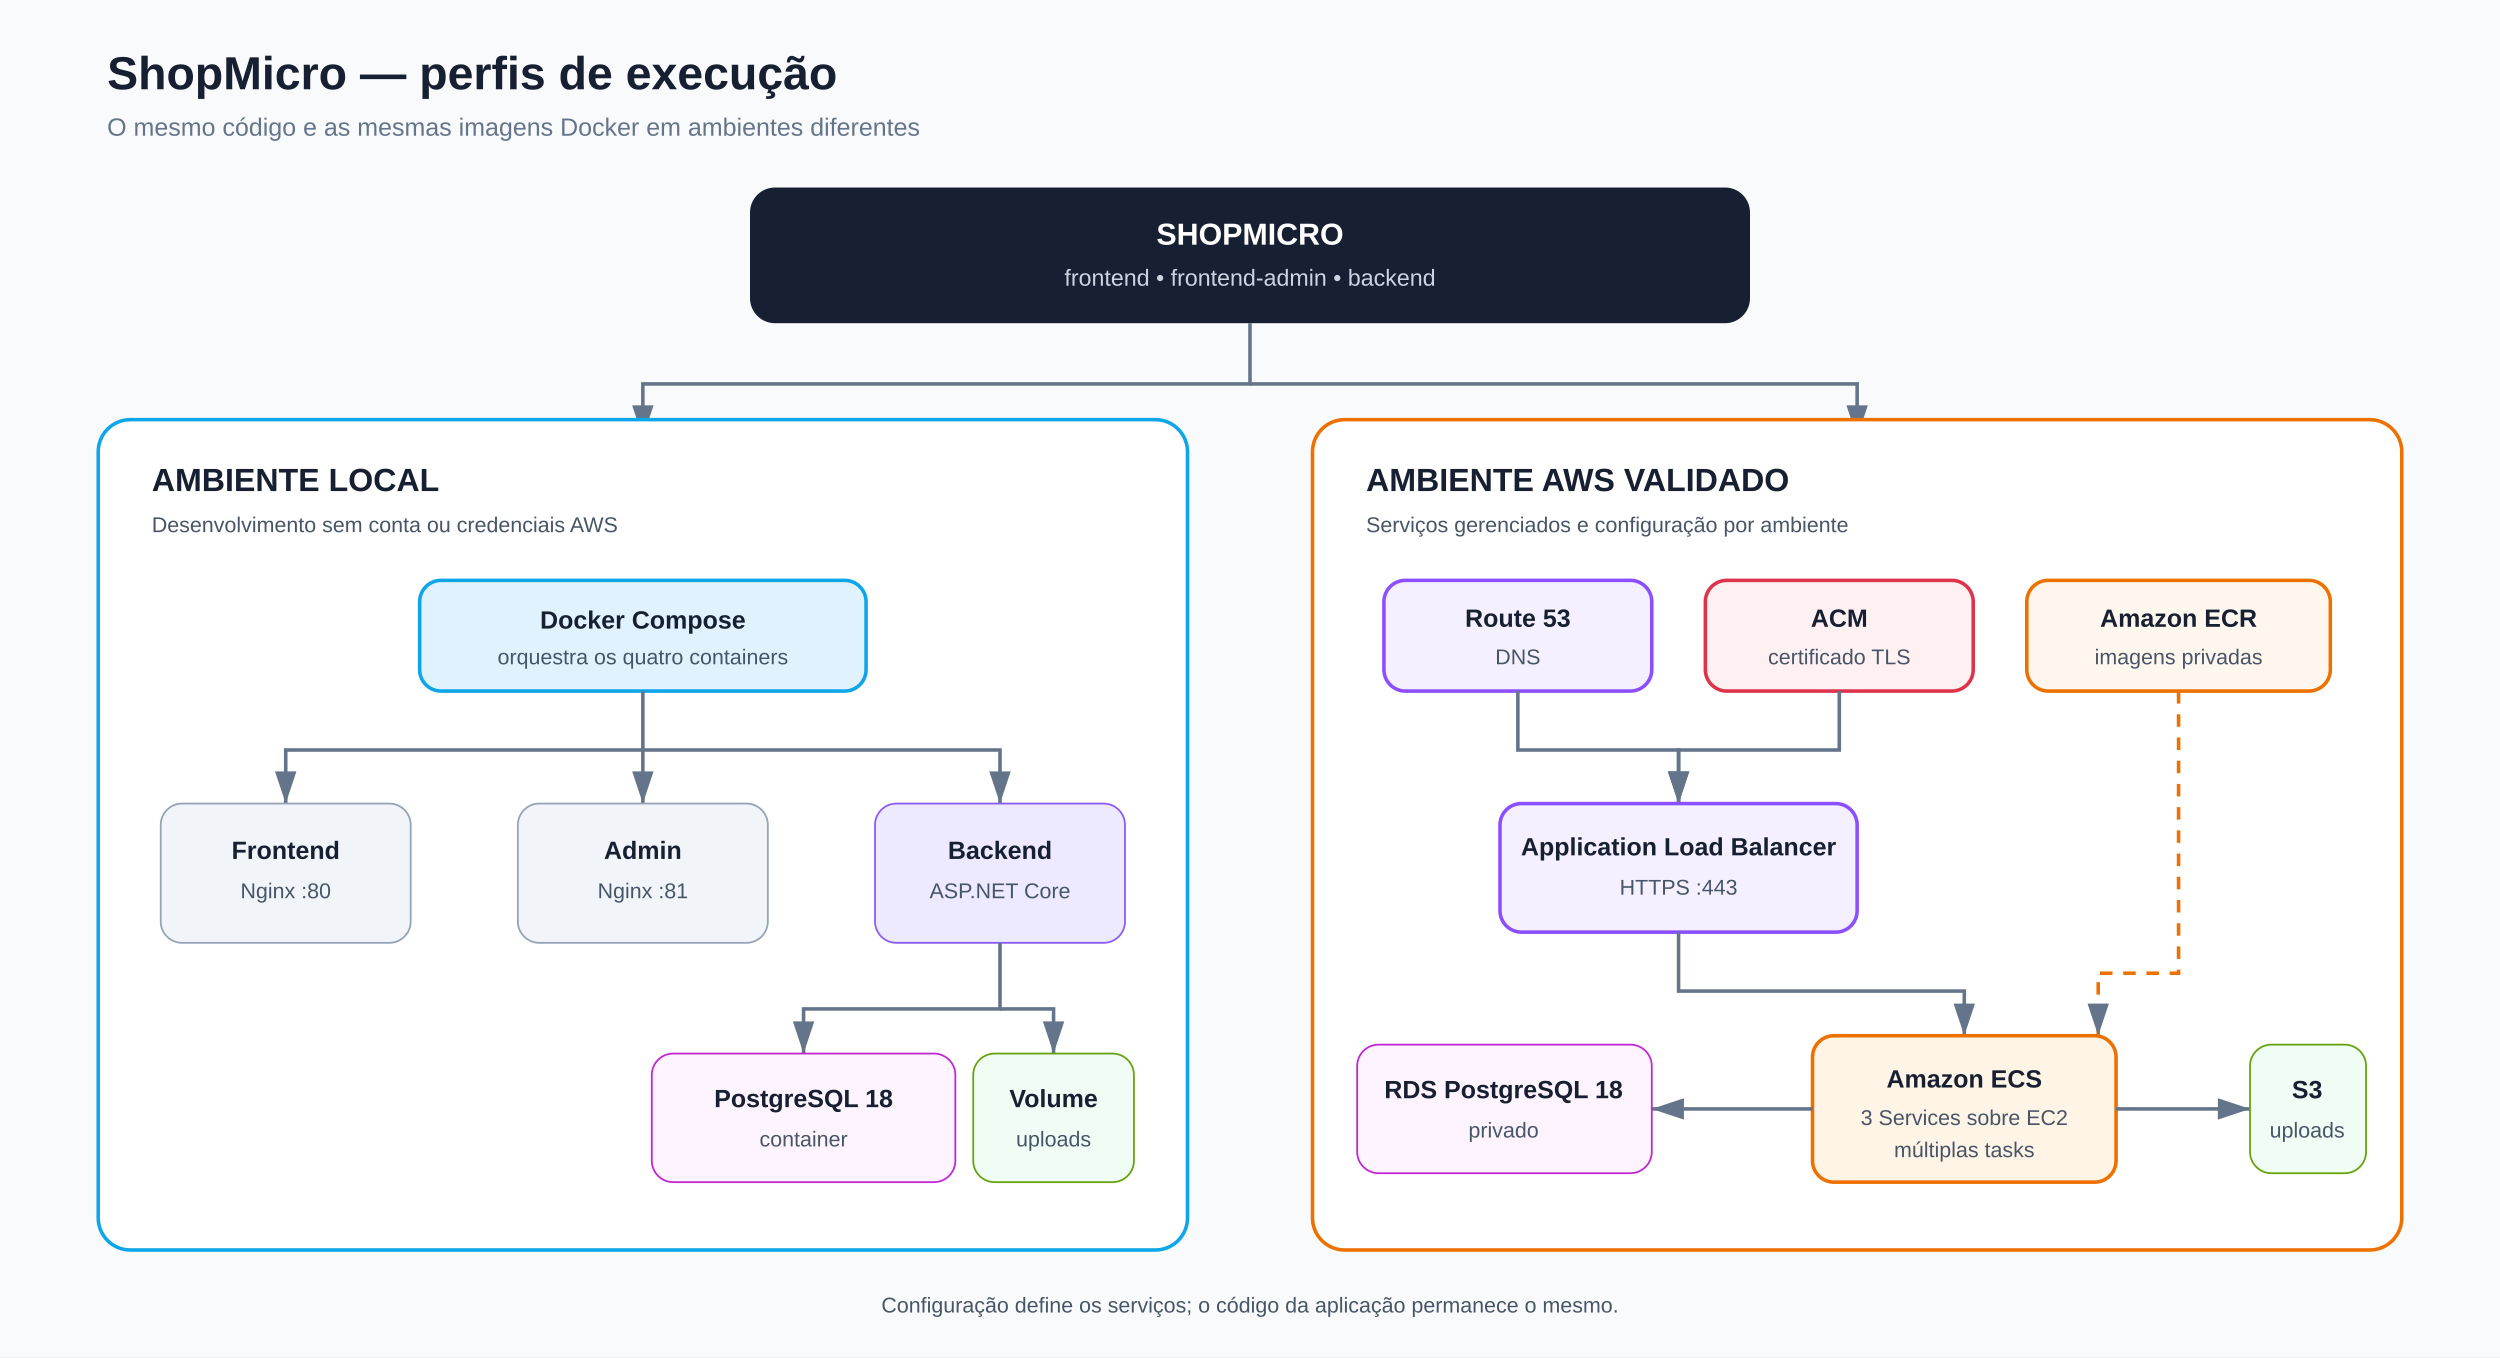
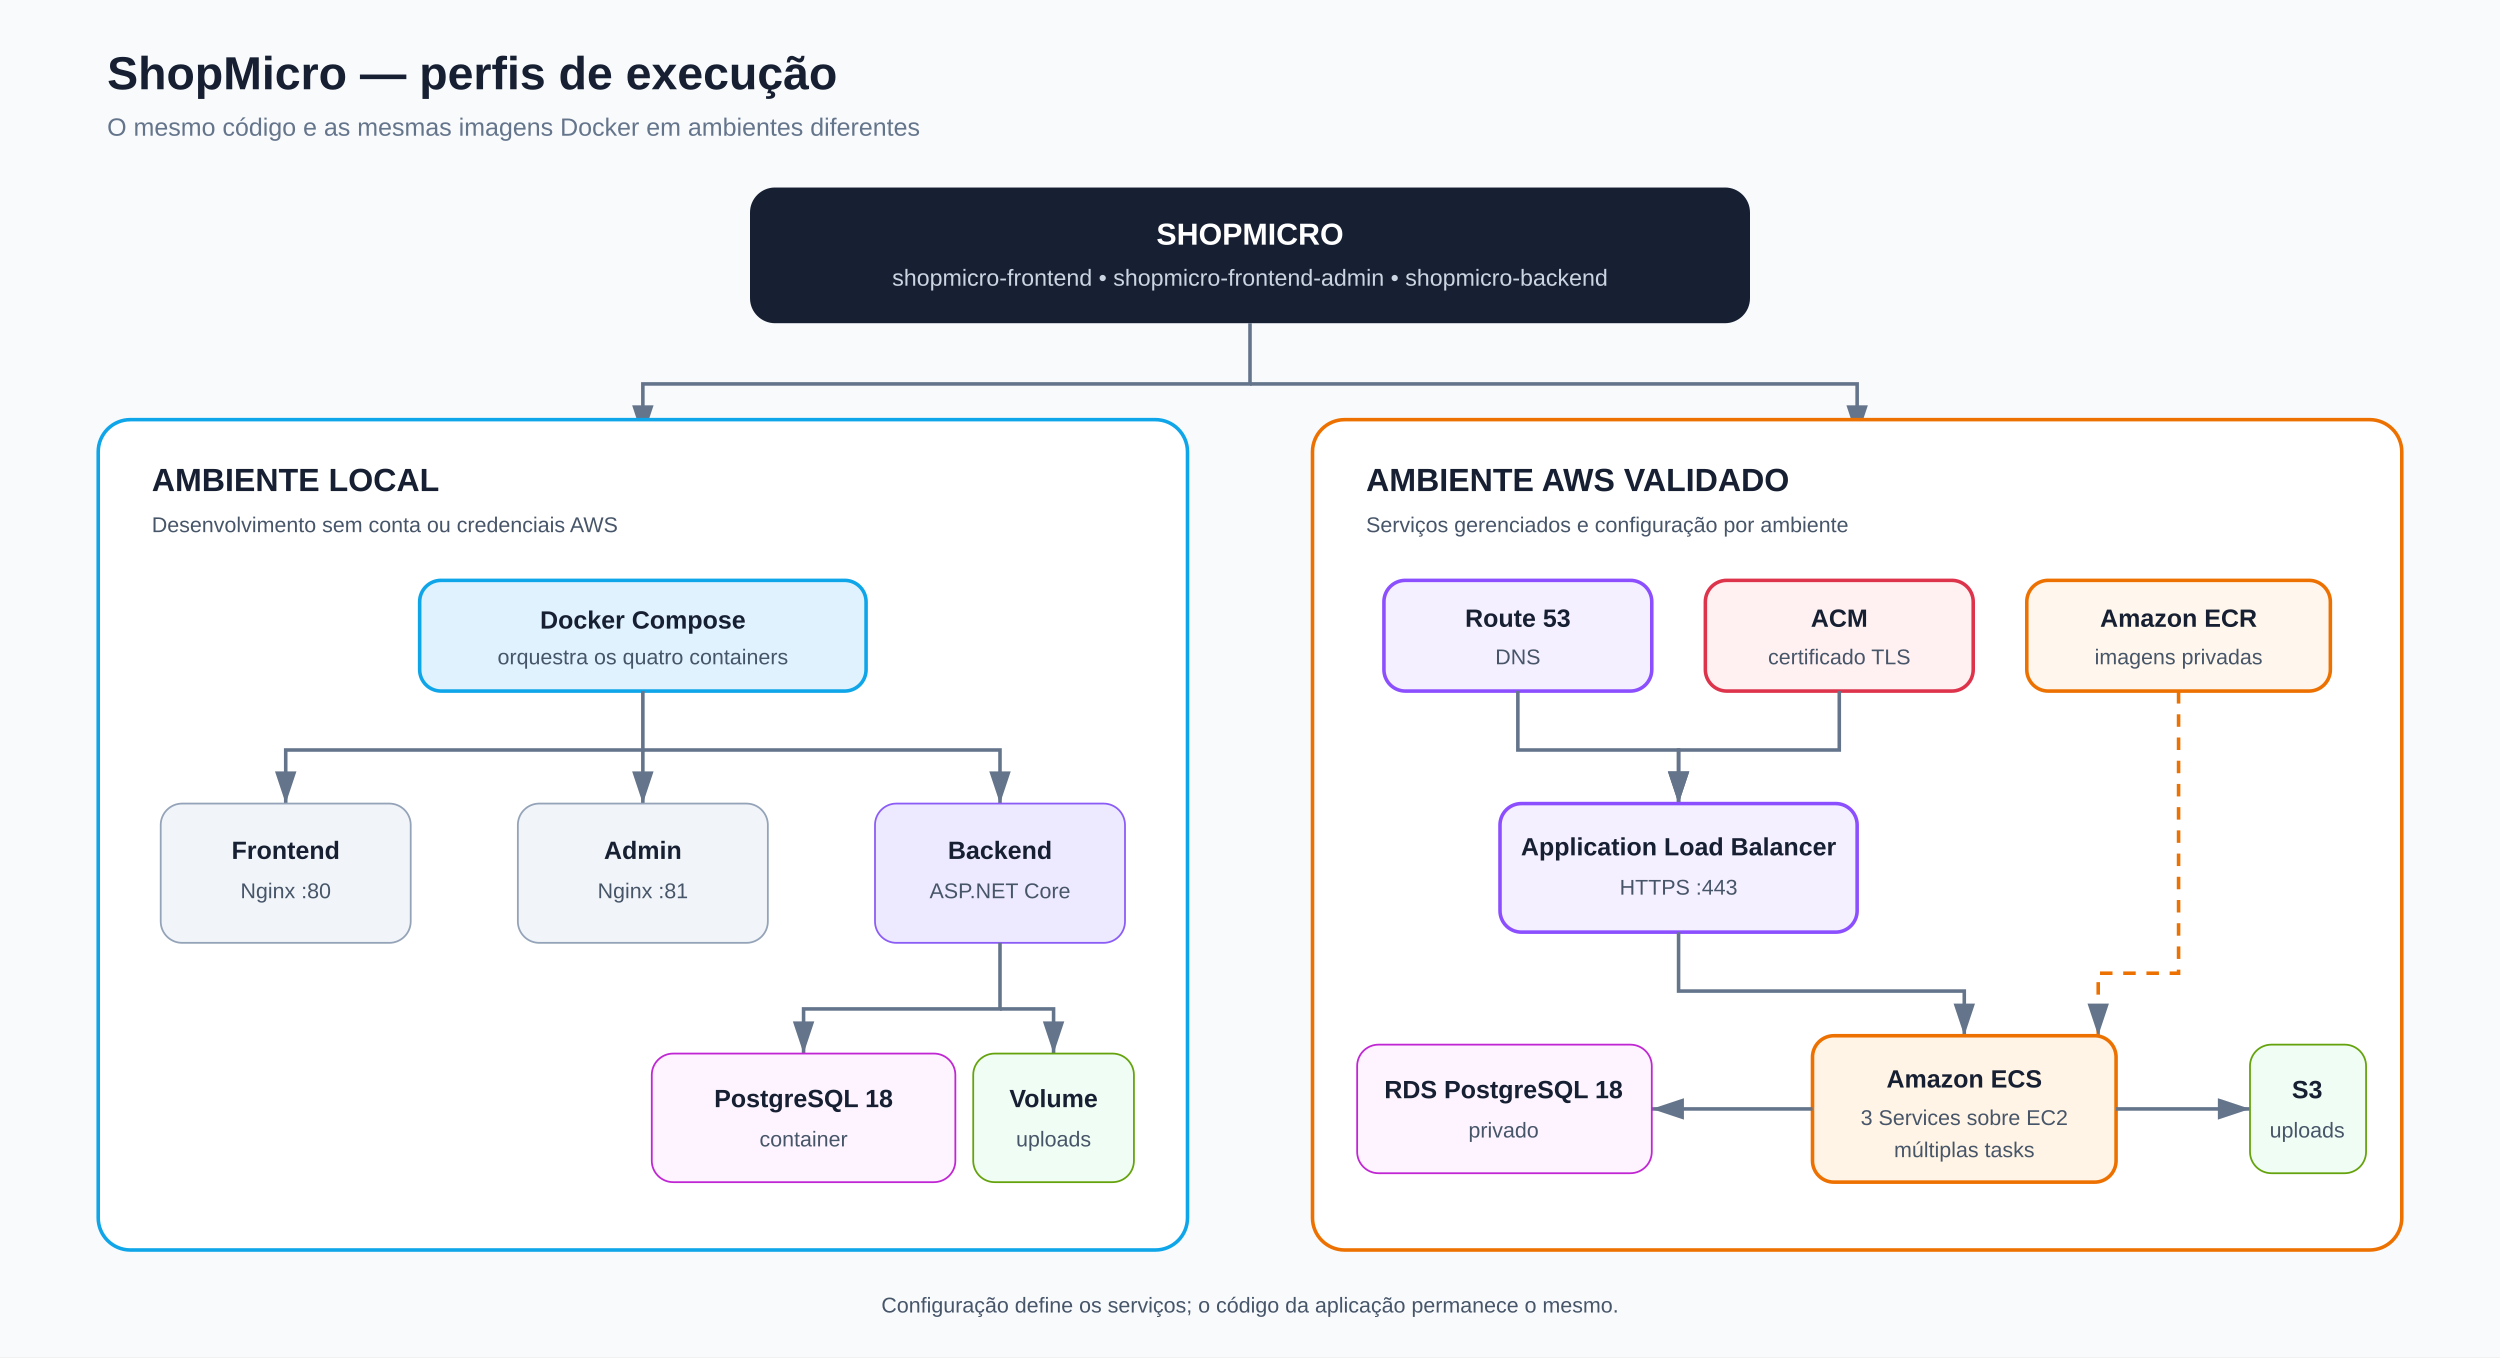
<svg xmlns="http://www.w3.org/2000/svg" width="1400" height="760" viewBox="0 0 1400 760" role="img" aria-labelledby="title description">
  <defs>
    <marker id="arrow" markerWidth="10" markerHeight="10" refX="9" refY="3" orient="auto" markerUnits="strokeWidth">
      <path d="M0,0 L0,6 L9,3 z" fill="#64748b" />
    </marker>
    <style>
      .title{font:700 26px Arial,sans-serif;fill:#172033}.subtitle{font:14px Arial,sans-serif;fill:#64748b}
      .heading{font:700 18px Arial,sans-serif;fill:#172033}.label{font:700 14px Arial,sans-serif;fill:#172033}
      .small{font:12px Arial,sans-serif;fill:#475569}.line{stroke:#64748b;stroke-width:2;fill:none;marker-end:url(#arrow)}
      .dash{stroke:#ed7100;stroke-width:2;stroke-dasharray:7 6;fill:none;marker-end:url(#arrow)}
    </style>
  </defs>
  <rect width="1400" height="760" fill="#f8fafc" />
  <text x="60" y="50" class="title">ShopMicro — perfis de execução</text>
  <text x="60" y="76" class="subtitle">O mesmo código e as mesmas imagens Docker em ambientes diferentes</text>
  <rect x="420" y="105" width="560" height="76" rx="14" fill="#172033" />
  <text x="700" y="137" text-anchor="middle" font-family="Arial" font-size="17" font-weight="700" fill="#fff">SHOPMICRO</text>
-   <text x="700" y="160" text-anchor="middle" font-family="Arial" font-size="13" fill="#cbd5e1">frontend • frontend-admin • backend</text>
+   <text x="700" y="160" text-anchor="middle" font-family="Arial" font-size="13" fill="#cbd5e1">shopmicro-frontend • shopmicro-frontend-admin • shopmicro-backend</text>
  <path d="M700 181 V215 H360 V245" class="line" />
  <path d="M700 215 H1040 V245" class="line" />
  <rect x="55" y="235" width="610" height="465" rx="18" fill="#fff" stroke="#0ea5e9" stroke-width="2" />
  <text x="85" y="275" class="heading">AMBIENTE LOCAL</text>
  <text x="85" y="298" class="small">Desenvolvimento sem conta ou credenciais AWS</text>
  <rect x="235" y="325" width="250" height="62" rx="12" fill="#e0f2fe" stroke="#0ea5e9" stroke-width="2" />
  <text x="360" y="352" text-anchor="middle" class="label">Docker Compose</text>
  <text x="360" y="372" text-anchor="middle" class="small">orquestra os quatro containers</text>
  <path d="M360 387 V420 H160 V450" class="line" />
  <path d="M360 420 V450" class="line" />
  <path d="M360 420 H560 V450" class="line" />
  <rect x="90" y="450" width="140" height="78" rx="12" fill="#f1f5f9" stroke="#94a3b8" />
  <text x="160" y="481" text-anchor="middle" class="label">Frontend</text>
  <text x="160" y="503" text-anchor="middle" class="small">Nginx :80</text>
  <rect x="290" y="450" width="140" height="78" rx="12" fill="#f1f5f9" stroke="#94a3b8" />
  <text x="360" y="481" text-anchor="middle" class="label">Admin</text>
  <text x="360" y="503" text-anchor="middle" class="small">Nginx :81</text>
  <rect x="490" y="450" width="140" height="78" rx="12" fill="#ede9fe" stroke="#8b5cf6" />
  <text x="560" y="481" text-anchor="middle" class="label">Backend</text>
  <text x="560" y="503" text-anchor="middle" class="small">ASP.NET Core</text>
  <path d="M560 528 V565 H450 V590" class="line" />
  <path d="M560 565 H590 V590" class="line" />
  <rect x="365" y="590" width="170" height="72" rx="12" fill="#fdf4ff" stroke="#c026d3" />
  <text x="450" y="620" text-anchor="middle" class="label">PostgreSQL 18</text>
  <text x="450" y="642" text-anchor="middle" class="small">container</text>
  <rect x="545" y="590" width="90" height="72" rx="12" fill="#f0fdf4" stroke="#65a30d" />
  <text x="590" y="620" text-anchor="middle" class="label">Volume</text>
  <text x="590" y="642" text-anchor="middle" class="small">uploads</text>
  <rect x="735" y="235" width="610" height="465" rx="18" fill="#fff" stroke="#ed7100" stroke-width="2" />
  <text x="765" y="275" class="heading">AMBIENTE AWS VALIDADO</text>
  <text x="765" y="298" class="small">Serviços gerenciados e configuração por ambiente</text>
  <rect x="775" y="325" width="150" height="62" rx="12" fill="#f5f0ff" stroke="#8c4fff" stroke-width="2" />
  <text x="850" y="351" text-anchor="middle" class="label">Route 53</text>
  <text x="850" y="372" text-anchor="middle" class="small">DNS</text>
  <rect x="955" y="325" width="150" height="62" rx="12" fill="#fff1f2" stroke="#dd344c" stroke-width="2" />
  <text x="1030" y="351" text-anchor="middle" class="label">ACM</text>
  <text x="1030" y="372" text-anchor="middle" class="small">certificado TLS</text>
  <rect x="1135" y="325" width="170" height="62" rx="12" fill="#fff7ed" stroke="#ed7100" stroke-width="2" />
  <text x="1220" y="351" text-anchor="middle" class="label">Amazon ECR</text>
  <text x="1220" y="372" text-anchor="middle" class="small">imagens privadas</text>
  <path d="M850 387 V420 H940 V450" class="line" />
  <path d="M1030 387 V420 H940 V450" class="line" />
  <rect x="840" y="450" width="200" height="72" rx="12" fill="#f5f0ff" stroke="#8c4fff" stroke-width="2" />
  <text x="940" y="479" text-anchor="middle" class="label">Application Load Balancer</text>
  <text x="940" y="501" text-anchor="middle" class="small">HTTPS :443</text>
  <path d="M940 522 V555 H1100 V580" class="line" />
  <path d="M1220 387 V545 H1175 V580" class="dash" />
  <rect x="1015" y="580" width="170" height="82" rx="12" fill="#fff4e5" stroke="#ed7100" stroke-width="2" />
  <text x="1100" y="609" text-anchor="middle" class="label">Amazon ECS</text>
  <text x="1100" y="630" text-anchor="middle" class="small">3 Services sobre EC2</text>
  <text x="1100" y="648" text-anchor="middle" class="small">múltiplas tasks</text>
  <path d="M1015 621 H925" class="line" />
  <path d="M1185 621 H1260" class="line" />
  <rect x="760" y="585" width="165" height="72" rx="12" fill="#fdf4ff" stroke="#c026d3" />
  <text x="842" y="615" text-anchor="middle" class="label">RDS PostgreSQL 18</text>
  <text x="842" y="637" text-anchor="middle" class="small">privado</text>
  <rect x="1260" y="585" width="65" height="72" rx="12" fill="#f0fdf4" stroke="#65a30d" />
  <text x="1292" y="615" text-anchor="middle" class="label">S3</text>
  <text x="1292" y="637" text-anchor="middle" class="small">uploads</text>
  <text x="700" y="735" text-anchor="middle" class="small">Configuração define os serviços; o código da aplicação permanece o mesmo.</text>
</svg>
